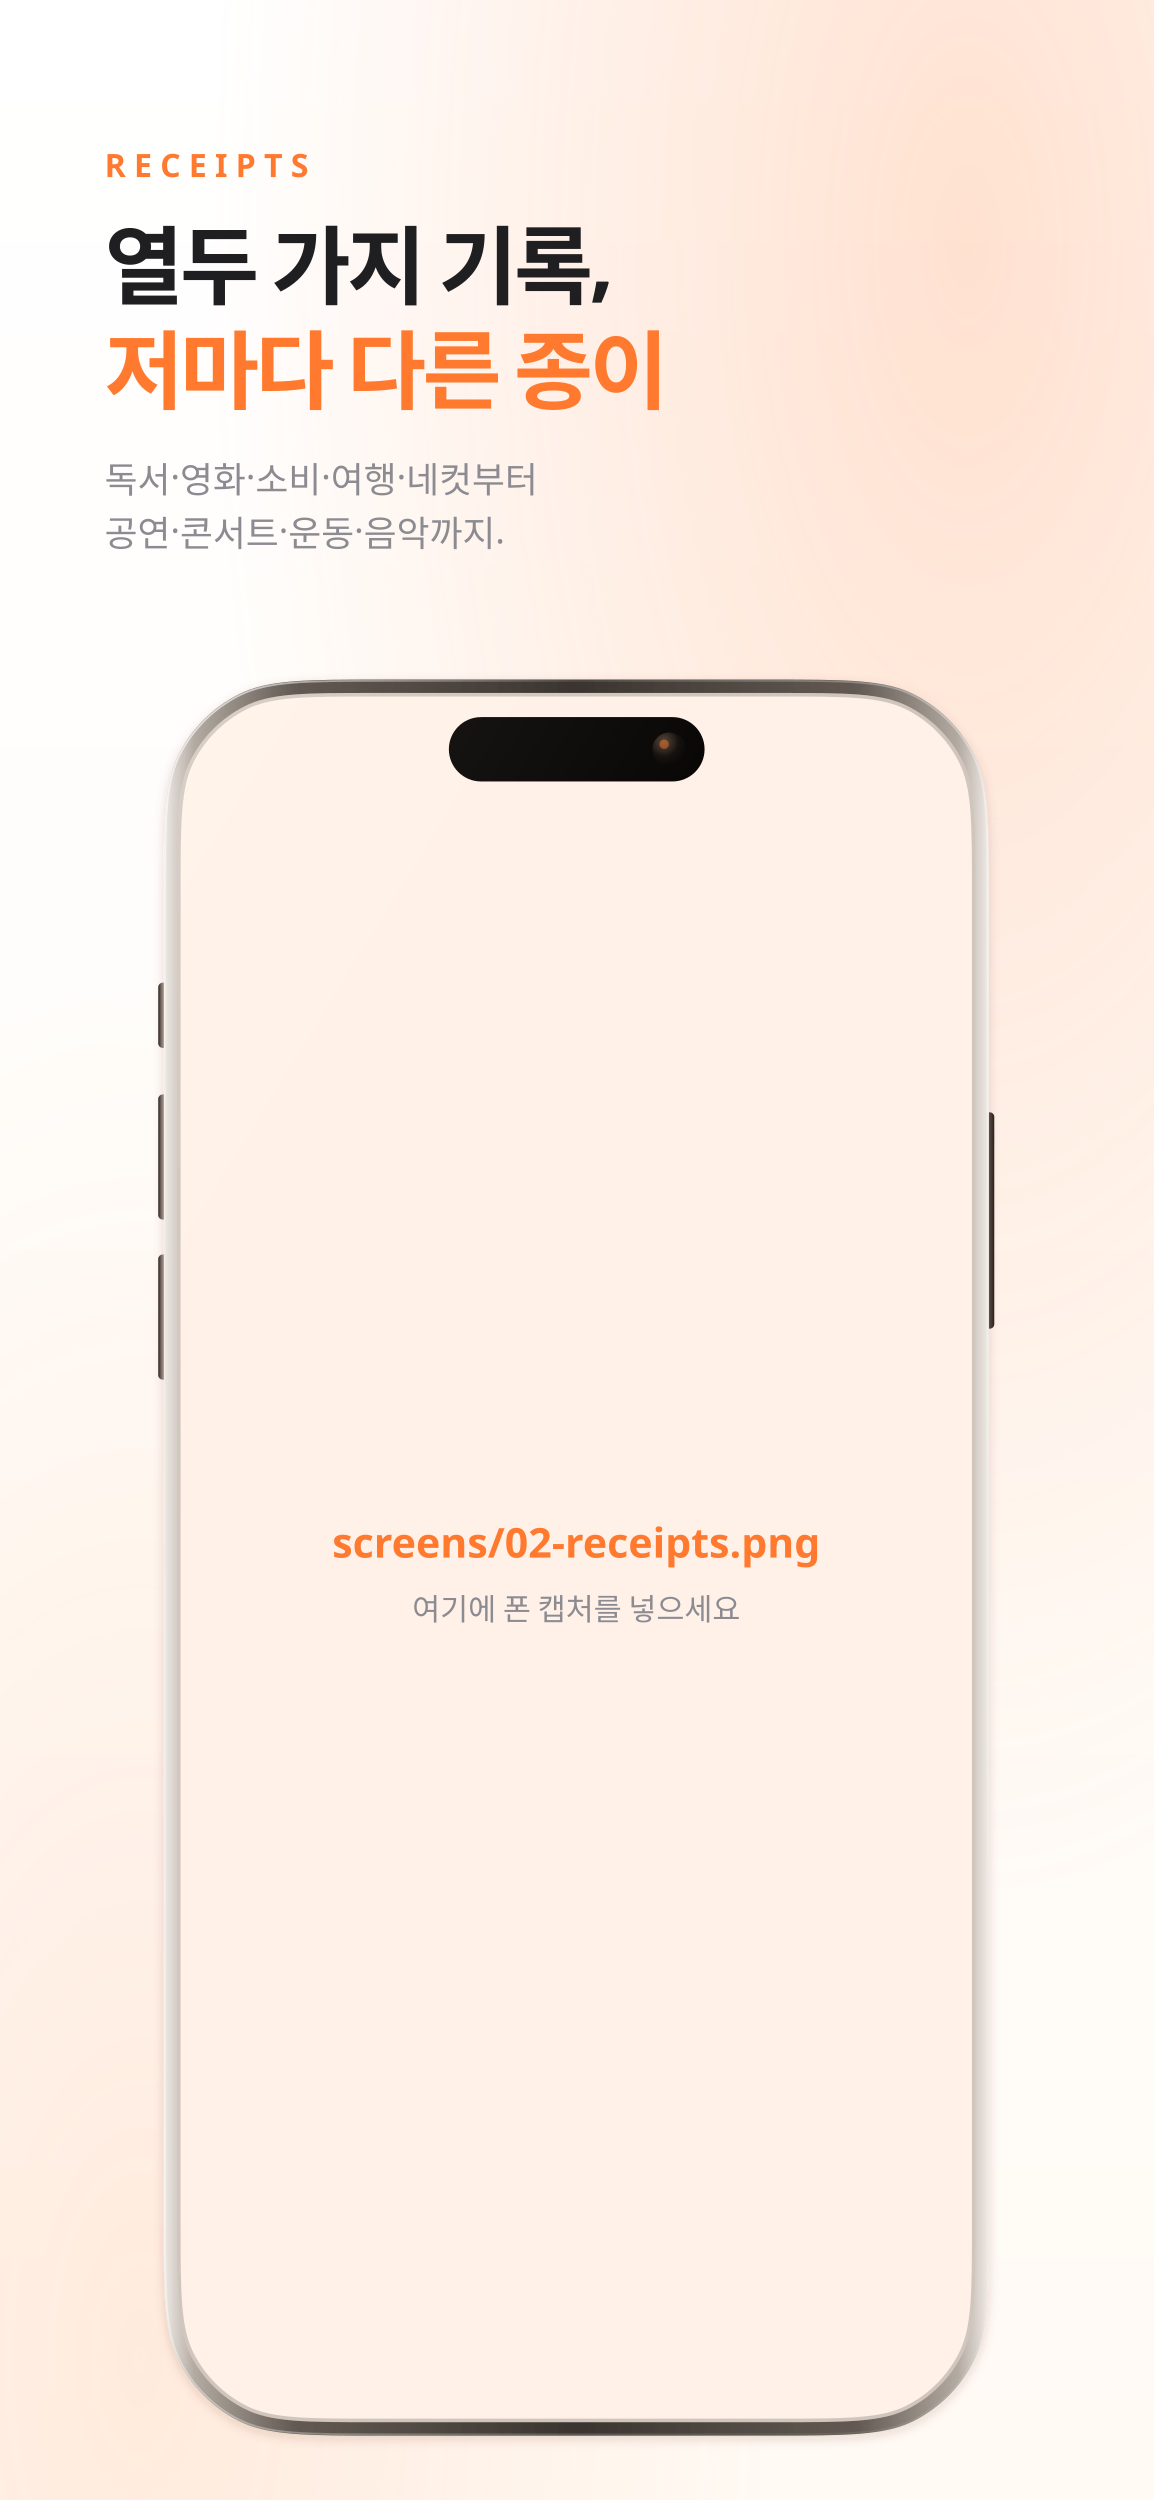
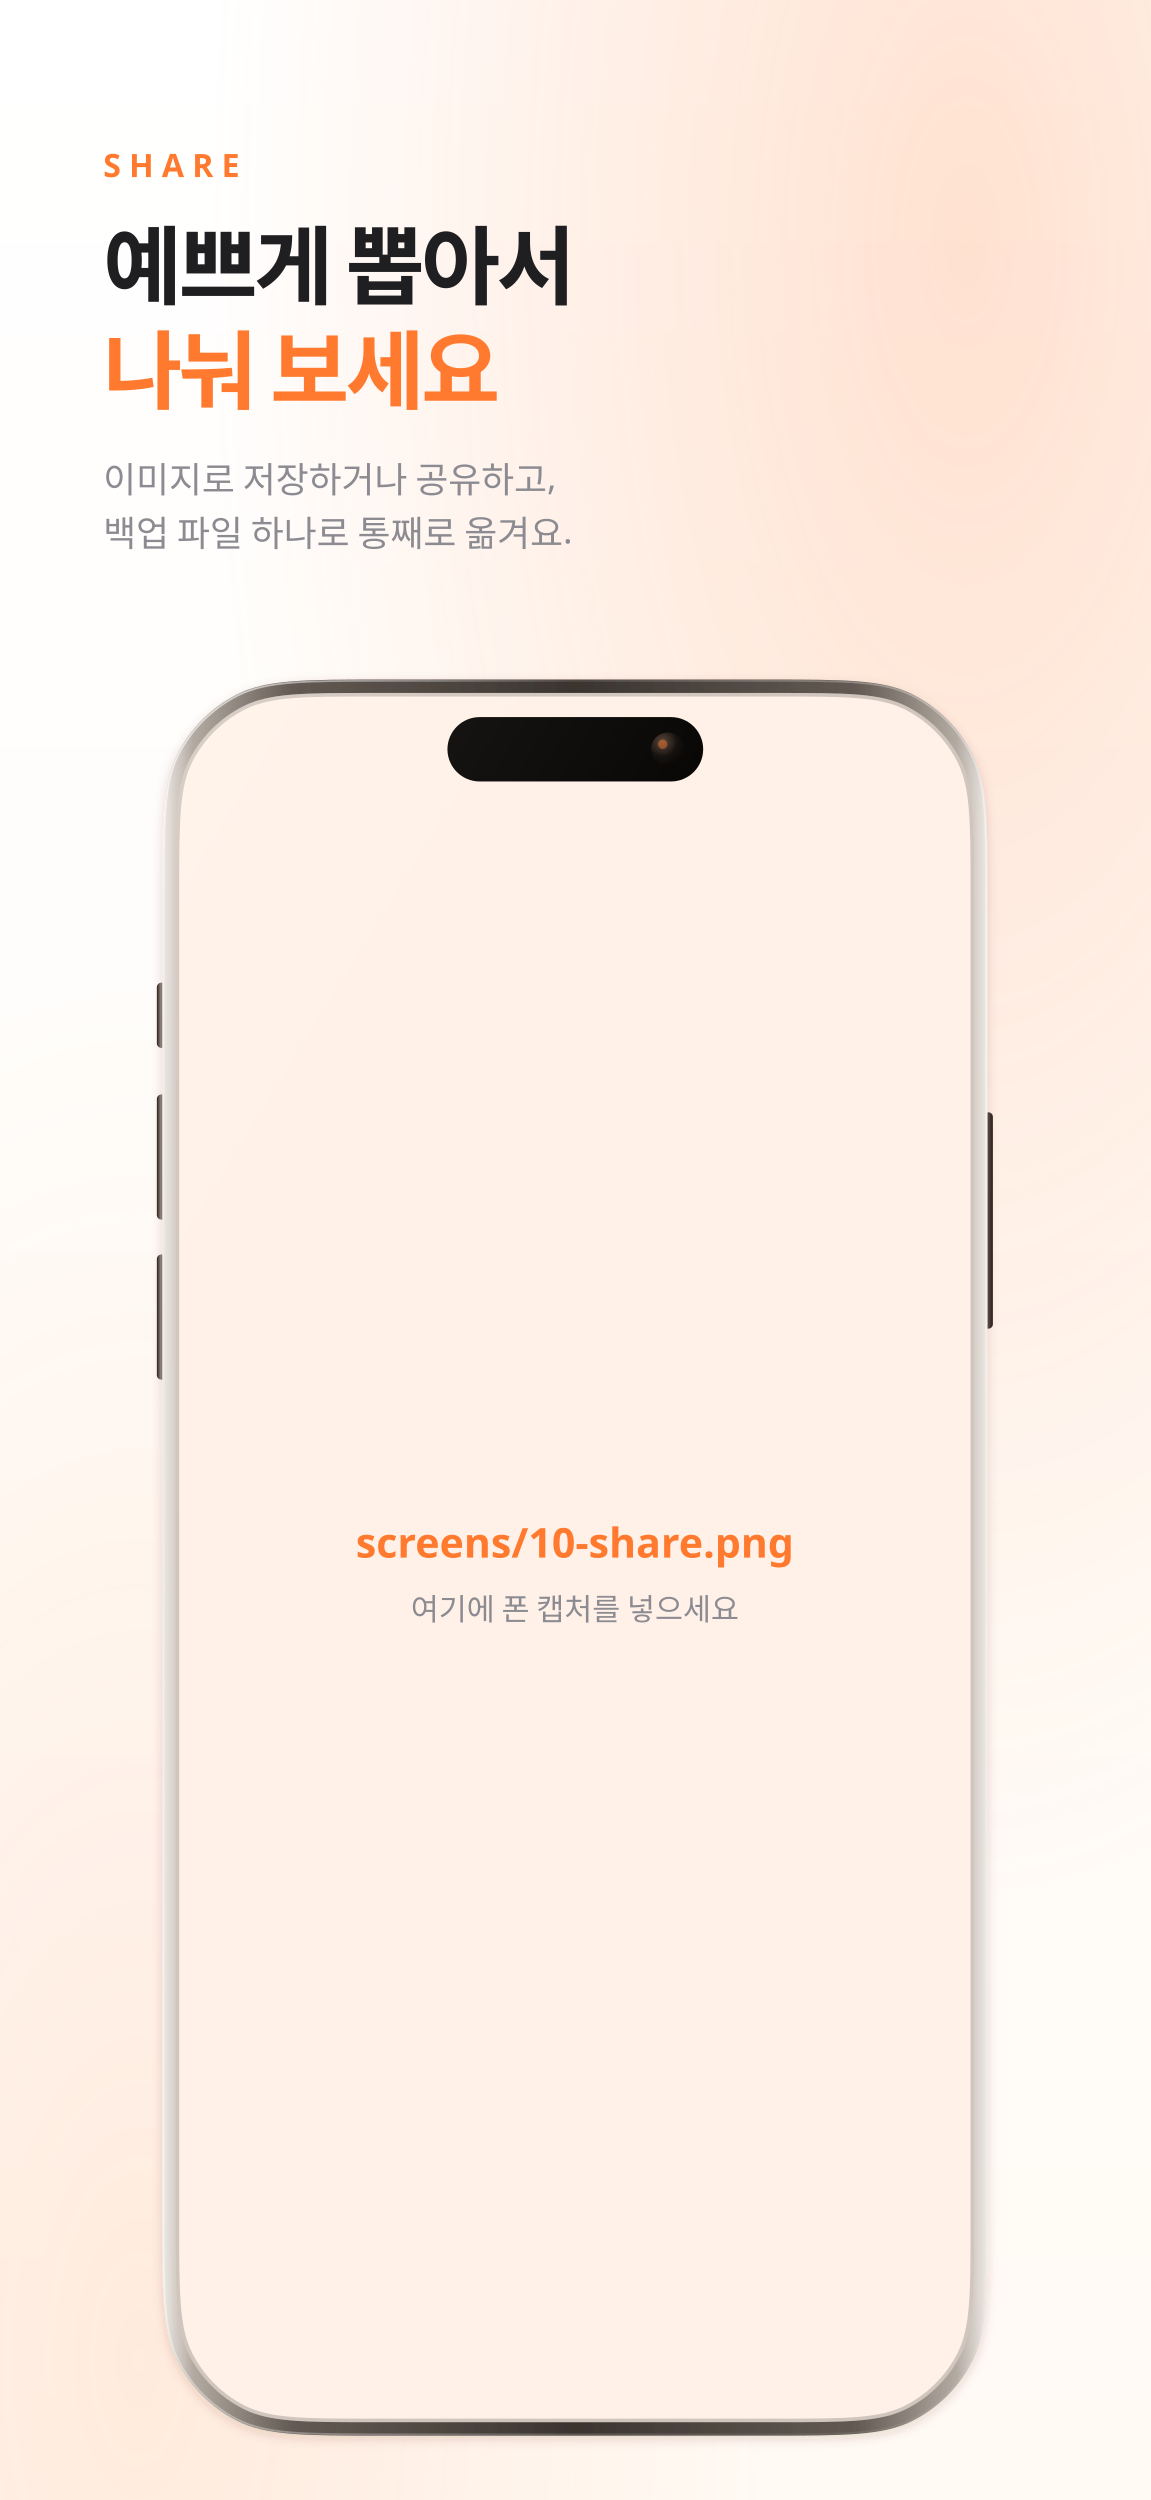
- <svg xmlns="http://www.w3.org/2000/svg" width="1290" height="2796" viewBox="0 0 1290 2796">
+ <svg xmlns="http://www.w3.org/2000/svg" width="1320" height="2868" viewBox="1.57 0 1286.86 2796">
  <defs>
    <linearGradient id="bg" x1="0" y1="0" x2="0" y2="1" gradientUnits="userSpaceOnUse" gradientTransform="scale(1290 2796)">
      <stop offset="0" stop-color="#ffffff" />
      <stop offset="1" stop-color="#fffaf4" />
    </linearGradient>
    <radialGradient id="glow" cx="0.84" cy="0.10" r="0.66" gradientUnits="userSpaceOnUse" gradientTransform="scale(1290 2796)">
      <stop offset="0" stop-color="#ff7a2f" stop-opacity="0.22" />
      <stop offset="1" stop-color="#ff7a2f" stop-opacity="0" />
    </radialGradient>
    <radialGradient id="glow2" cx="0.12" cy="0.94" r="0.55" gradientUnits="userSpaceOnUse" gradientTransform="scale(1290 2796)">
      <stop offset="0" stop-color="#ff7a2f" stop-opacity="0.12" />
      <stop offset="1" stop-color="#ff7a2f" stop-opacity="0" />
    </radialGradient>
    <linearGradient id="rail" x1="0" y1="0" x2="1" y2="0">
      <stop offset="0" stop-color="#f3eee9" />
      <stop offset="0.04" stop-color="#b3aaa2" />
      <stop offset="0.16" stop-color="#635a53" />
      <stop offset="0.5" stop-color="#3a342f" />
      <stop offset="0.84" stop-color="#635a53" />
      <stop offset="0.96" stop-color="#b3aaa2" />
      <stop offset="1" stop-color="#f3eee9" />
    </linearGradient>
    <linearGradient id="rim" x1="0" y1="0" x2="0.7" y2="1">
      <stop offset="0" stop-color="#ffffff" stop-opacity="0.70" />
      <stop offset="0.24" stop-color="#ffffff" stop-opacity="0.10" />
      <stop offset="0.58" stop-color="#ffffff" stop-opacity="0.46" />
      <stop offset="1" stop-color="#ffffff" stop-opacity="0.08" />
    </linearGradient>
    <linearGradient id="btn" x1="0" y1="0" x2="1" y2="0">
      <stop offset="0" stop-color="#26211d" />
      <stop offset="0.35" stop-color="#978d84" />
      <stop offset="0.6" stop-color="#544c45" />
      <stop offset="1" stop-color="#26211d" />
    </linearGradient>
    <linearGradient id="glare" x1="0" y1="0" x2="0.75" y2="1">
      <stop offset="0" stop-color="#ffffff" stop-opacity="0.16" />
      <stop offset="0.16" stop-color="#ffffff" stop-opacity="0.05" />
      <stop offset="0.34" stop-color="#ffffff" stop-opacity="0" />
    </linearGradient>
    <radialGradient id="lens" cx="0.34" cy="0.28" r="0.8">
      <stop offset="0" stop-color="#5a4638" />
      <stop offset="0.55" stop-color="#14100d" />
      <stop offset="1" stop-color="#070605" />
    </radialGradient>
    <filter id="drop" x="-30%" y="-15%" width="160%" height="140%">
      <feDropShadow dx="0" dy="34" stdDeviation="34" flood-color="#6b3410" flood-opacity="0.22" />
      <feDropShadow dx="0" dy="4" stdDeviation="6" flood-color="#6b3410" flood-opacity="0.16" />
    </filter>
    <clipPath id="screenClip">
      <path d="M 870.2 775 c 77.29 0 115.93 0 145.45 15.04 a 138 138 0 0 1 60.31 60.31 c 15.04 29.52 15.04 68.16 15.04 145.45 L 1091 2488.2 c 0 77.29 0 115.93 -15.04 145.45 a 138 138 0 0 1 -60.31 60.31 c -29.52 15.04 -68.16 15.04 -145.45 15.04 L 418.8 2709 c -77.29 0 -115.93 0 -145.45 -15.04 a 138 138 0 0 1 -60.31 -60.31 c -15.04 -29.52 -15.04 -68.16 -15.04 -145.45 L 198 995.8 c 0 -77.29 0 -115.93 15.04 -145.45 a 138 138 0 0 1 60.31 -60.31 c 29.52 -15.04 68.16 -15.04 145.45 -15.04 Z" />
    </clipPath>
  </defs>
  <g id="Background">
    <rect x="-400" width="2090" height="2796" fill="url(#bg)" />
    <rect x="-400" width="2090" height="2796" fill="url(#glow)" />
    <rect x="-400" width="2090" height="2796" fill="url(#glow2)" />
  </g>
  <g id="Caption" font-family="Pretendard, Pretendard Variable, Apple SD Gothic Neo, Malgun Gothic, sans-serif">
-     <text x="117" y="198" font-size="36" font-weight="700" letter-spacing="9.1" fill="#ff7a2f">RECEIPTS</text>
-     <text x="117" y="333" font-size="96" font-weight="800" letter-spacing="-3.9" fill="#1f1f22">열두 가지 기록,</text>
-     <text x="117" y="450" font-size="96" font-weight="800" letter-spacing="-3.9" fill="#ff7a2f">저마다 다른 종이</text>
-     <text x="117" y="551" font-size="40" font-weight="500" fill="#8b8b91">독서·영화·소비·여행·네컷부터</text>
-     <text x="117" y="611" font-size="40" font-weight="500" fill="#8b8b91">공연·콘서트·운동·음악까지.</text>
+     <text x="117" y="198" font-size="36" font-weight="700" letter-spacing="9.1" fill="#ff7a2f">SHARE</text>
+     <text x="117" y="333" font-size="96" font-weight="800" letter-spacing="-3.9" fill="#1f1f22">예쁘게 뽑아서</text>
+     <text x="117" y="450" font-size="96" font-weight="800" letter-spacing="-3.9" fill="#ff7a2f">나눠 보세요</text>
+     <text x="117" y="551" font-size="40" font-weight="500" fill="#8b8b91">이미지로 저장하거나 공유하고,</text>
+     <text x="117" y="611" font-size="40" font-weight="500" fill="#8b8b91">백업 파일 하나로 통째로 옮겨요.</text>
  </g>
  <g id="Device">
    <g id="Side buttons">
      <rect x="177" y="1099" width="13" height="73" rx="5.06" fill="url(#btn)" />
      <rect x="177" y="1224" width="13" height="140" rx="5.06" fill="url(#btn)" />
      <rect x="177" y="1403" width="13" height="140" rx="5.06" fill="url(#btn)" />
      <rect x="1099" y="1244" width="13" height="242" rx="5.06" fill="url(#btn)" />
    </g>
    <path id="Body" d="M 861.2 760 c 85.69 0 128.53 0 161.26 16.68 a 153 153 0 0 1 66.86 66.86 c 16.68 32.73 16.68 75.57 16.68 161.26 L 1106 2479.2 c 0 85.69 0 128.53 -16.68 161.26 a 153 153 0 0 1 -66.86 66.86 c -32.73 16.68 -75.57 16.68 -161.26 16.68 L 427.8 2724 c -85.69 0 -128.53 0 -161.26 -16.68 a 153 153 0 0 1 -66.86 -66.86 c -16.68 -32.73 -16.68 -75.57 -16.68 -161.26 L 183 1004.8 c 0 -85.69 0 -128.53 16.68 -161.26 a 153 153 0 0 1 66.86 -66.86 c 32.73 -16.68 75.57 -16.68 161.26 -16.68 Z" fill="url(#rail)" filter="url(#drop)" />
    <path id="Rim" d="M 862.1 761.5 c 84.85 0 127.27 0 159.68 16.51 a 151.5 151.5 0 0 1 66.21 66.21 c 16.51 32.41 16.51 74.83 16.51 159.68 L 1104.5 2480.1 c 0 84.85 0 127.27 -16.51 159.68 a 151.5 151.5 0 0 1 -66.21 66.21 c -32.41 16.51 -74.83 16.51 -159.68 16.51 L 426.9 2722.5 c -84.85 0 -127.27 0 -159.68 -16.51 a 151.5 151.5 0 0 1 -66.21 -66.21 c -16.51 -32.41 -16.51 -74.83 -16.51 -159.68 L 184.5 1003.9 c 0 -84.85 0 -127.27 16.51 -159.68 a 151.5 151.5 0 0 1 66.21 -66.21 c 32.41 -16.51 74.83 -16.51 159.68 -16.51 Z" fill="none" stroke="url(#rim)" stroke-width="2" />
    <g clip-path="url(#screenClip)">
      <rect x="198" y="775" width="893" height="1934" fill="#fff1e7" />
-       <text x="644.5" y="1742" font-family="Pretendard, Pretendard Variable, Apple SD Gothic Neo, Malgun Gothic, sans-serif" font-size="46" font-weight="700" fill="#ff7a2f" text-anchor="middle">screens/02-receipts.png</text>
+       <text x="644.5" y="1742" font-family="Pretendard, Pretendard Variable, Apple SD Gothic Neo, Malgun Gothic, sans-serif" font-size="46" font-weight="700" fill="#ff7a2f" text-anchor="middle">screens/10-share.png</text>
      <text x="644.5" y="1812" font-family="Pretendard, Pretendard Variable, Apple SD Gothic Neo, Malgun Gothic, sans-serif" font-size="34" fill="#8b8b91" text-anchor="middle">여기에 폰 캡처를 넣으세요</text>
      <path d="M 870.2 775 c 77.29 0 115.93 0 145.45 15.04 a 138 138 0 0 1 60.31 60.31 c 15.04 29.52 15.04 68.16 15.04 145.45 L 1091 2488.2 c 0 77.29 0 115.93 -15.04 145.45 a 138 138 0 0 1 -60.31 60.31 c -29.52 15.04 -68.16 15.04 -145.45 15.04 L 418.8 2709 c -77.29 0 -115.93 0 -145.45 -15.04 a 138 138 0 0 1 -60.31 -60.31 c -15.04 -29.52 -15.04 -68.16 -15.04 -145.45 L 198 995.8 c 0 -77.29 0 -115.93 15.04 -145.45 a 138 138 0 0 1 60.31 -60.31 c 29.52 -15.04 68.16 -15.04 145.45 -15.04 Z" fill="none" stroke="#000000" stroke-opacity="0.18" stroke-width="8" />
    </g>
    <g id="Dynamic island">
      <rect x="502" y="802" width="286" height="72" rx="36" fill="#0a0806" />
      <circle cx="748.4" cy="838" r="18.72" fill="url(#lens)" />
      <circle cx="742.78" cy="832.38" r="5.24" fill="#ff7a2f" fill-opacity="0.45" />
    </g>
    <path id="Glare" d="M 870.2 775 c 77.29 0 115.93 0 145.45 15.04 a 138 138 0 0 1 60.31 60.31 c 15.04 29.52 15.04 68.16 15.04 145.45 L 1091 2488.2 c 0 77.29 0 115.93 -15.04 145.45 a 138 138 0 0 1 -60.31 60.31 c -29.52 15.04 -68.16 15.04 -145.45 15.04 L 418.8 2709 c -77.29 0 -115.93 0 -145.45 -15.04 a 138 138 0 0 1 -60.31 -60.31 c -15.04 -29.52 -15.04 -68.16 -15.04 -145.45 L 198 995.8 c 0 -77.29 0 -115.93 15.04 -145.45 a 138 138 0 0 1 60.31 -60.31 c 29.52 -15.04 68.16 -15.04 145.45 -15.04 Z" fill="url(#glare)" pointer-events="none" />
  </g>
</svg>
